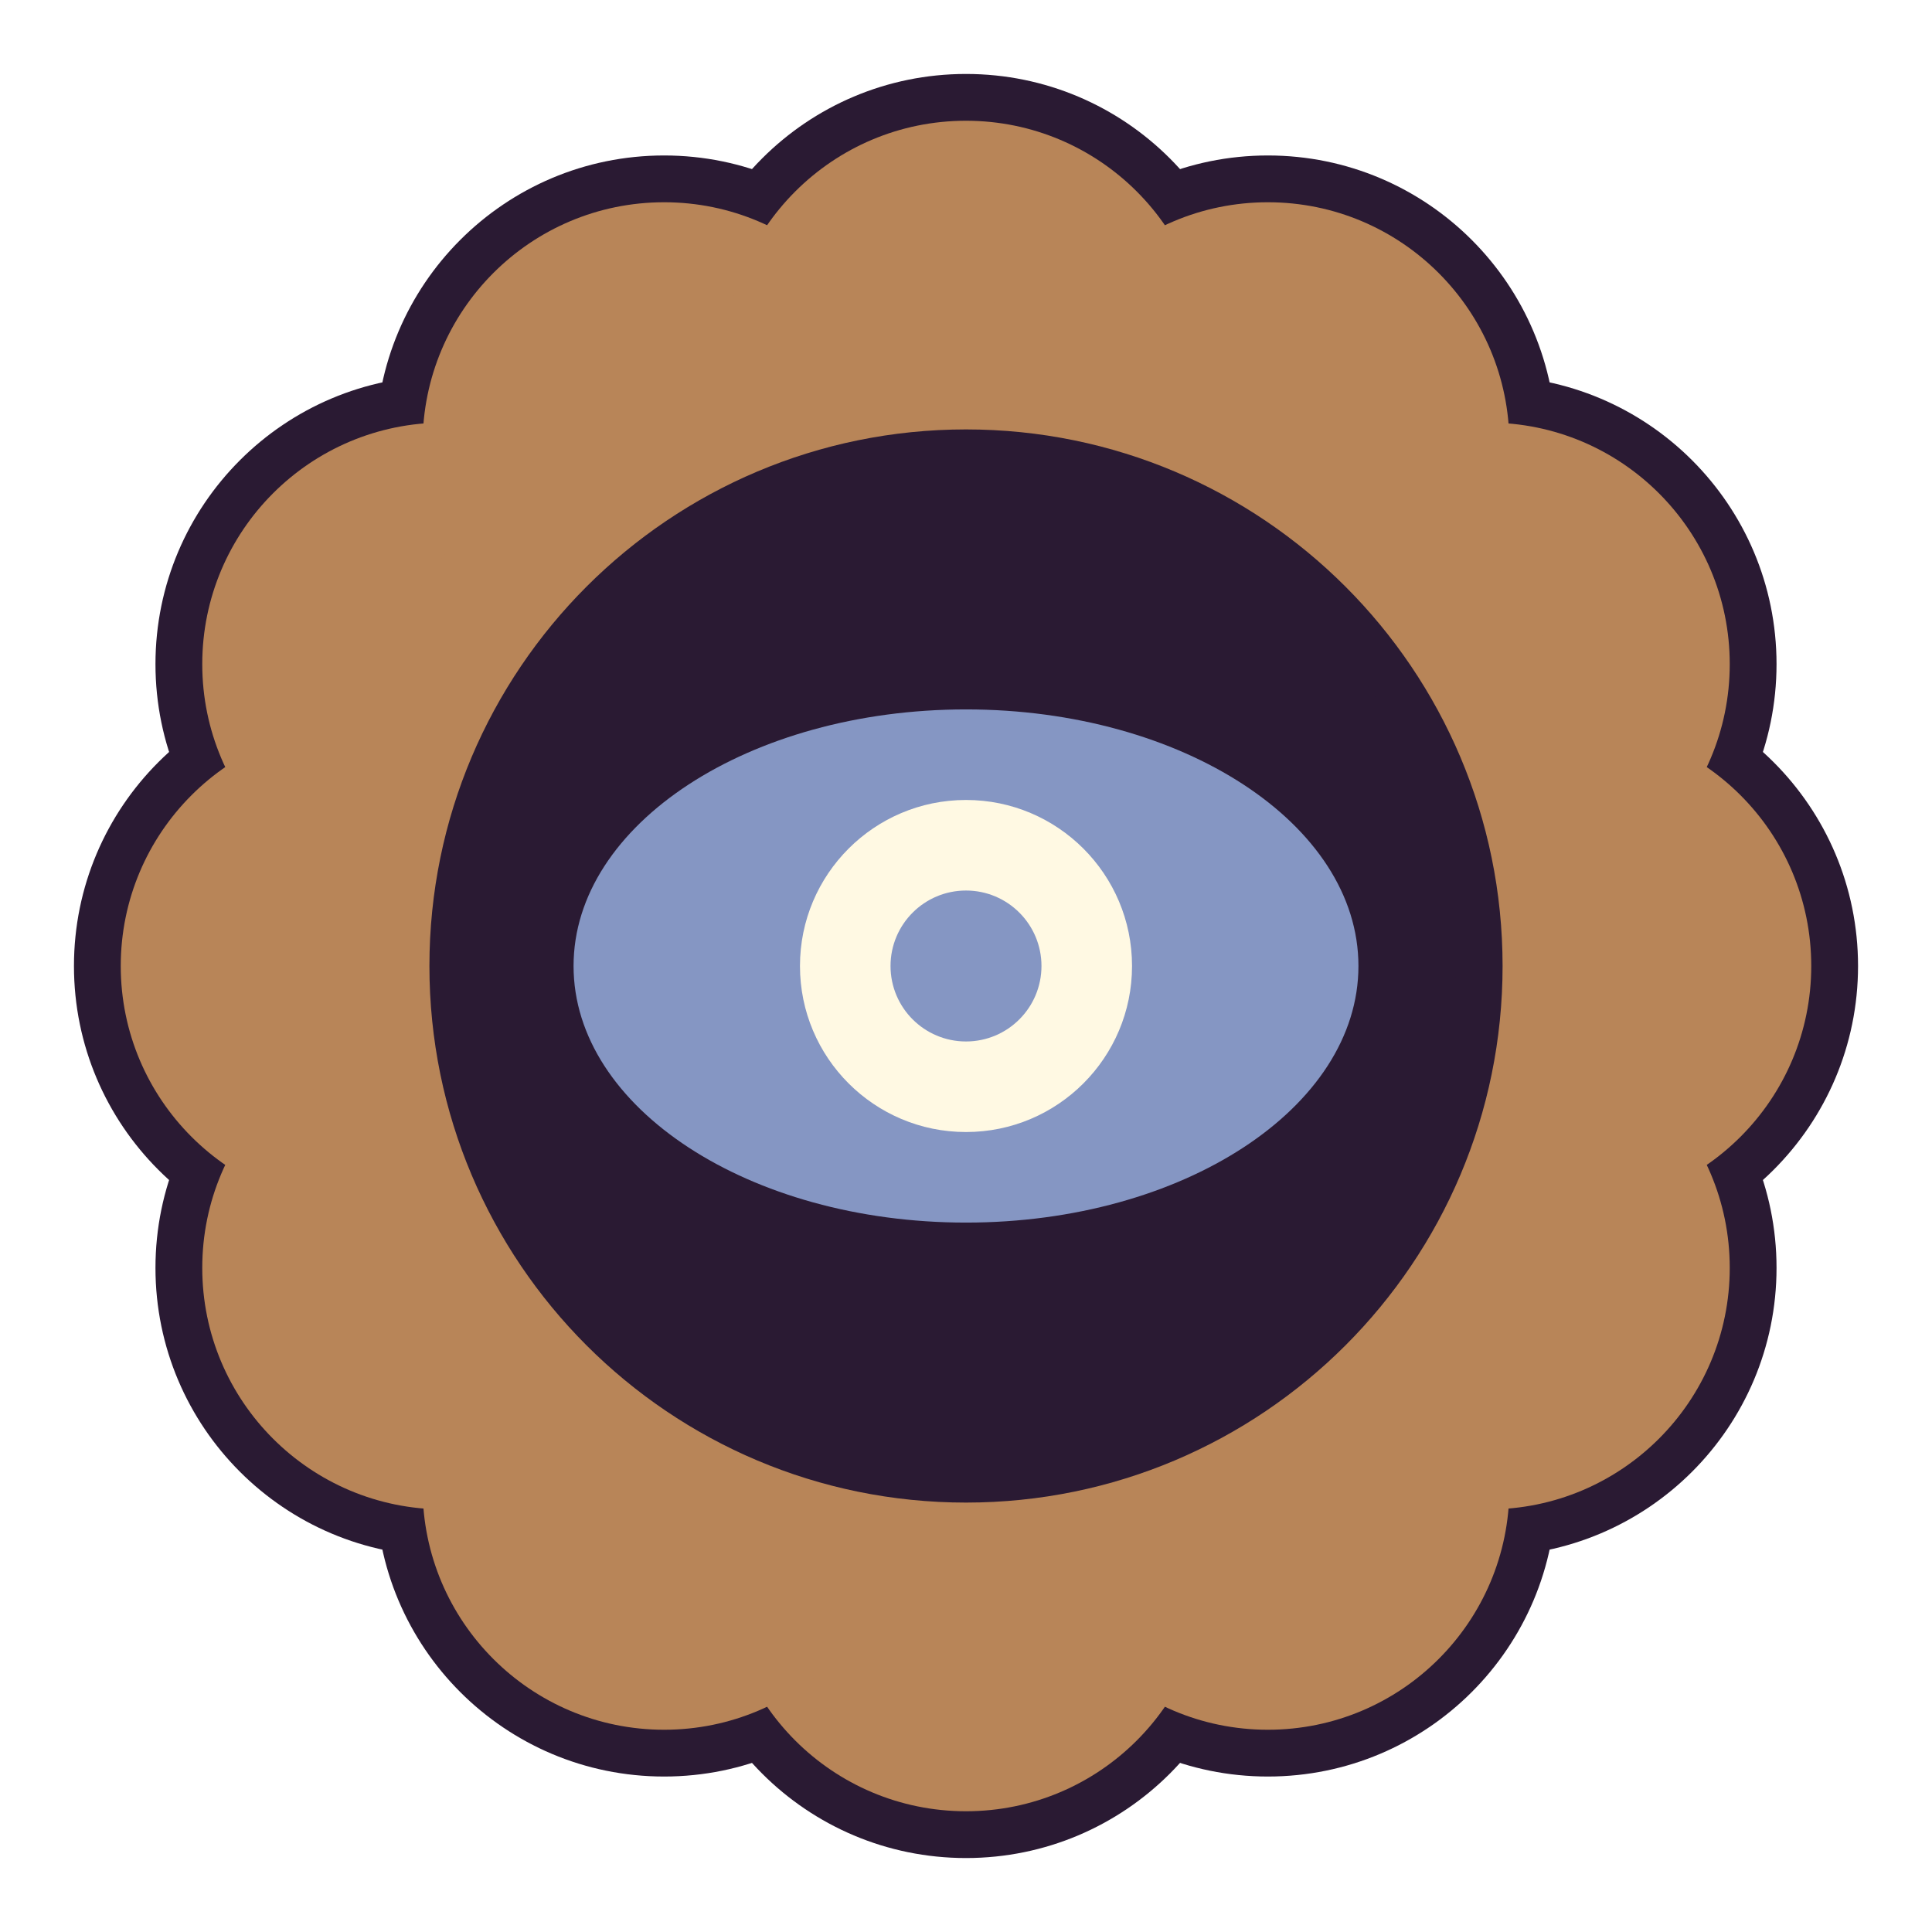
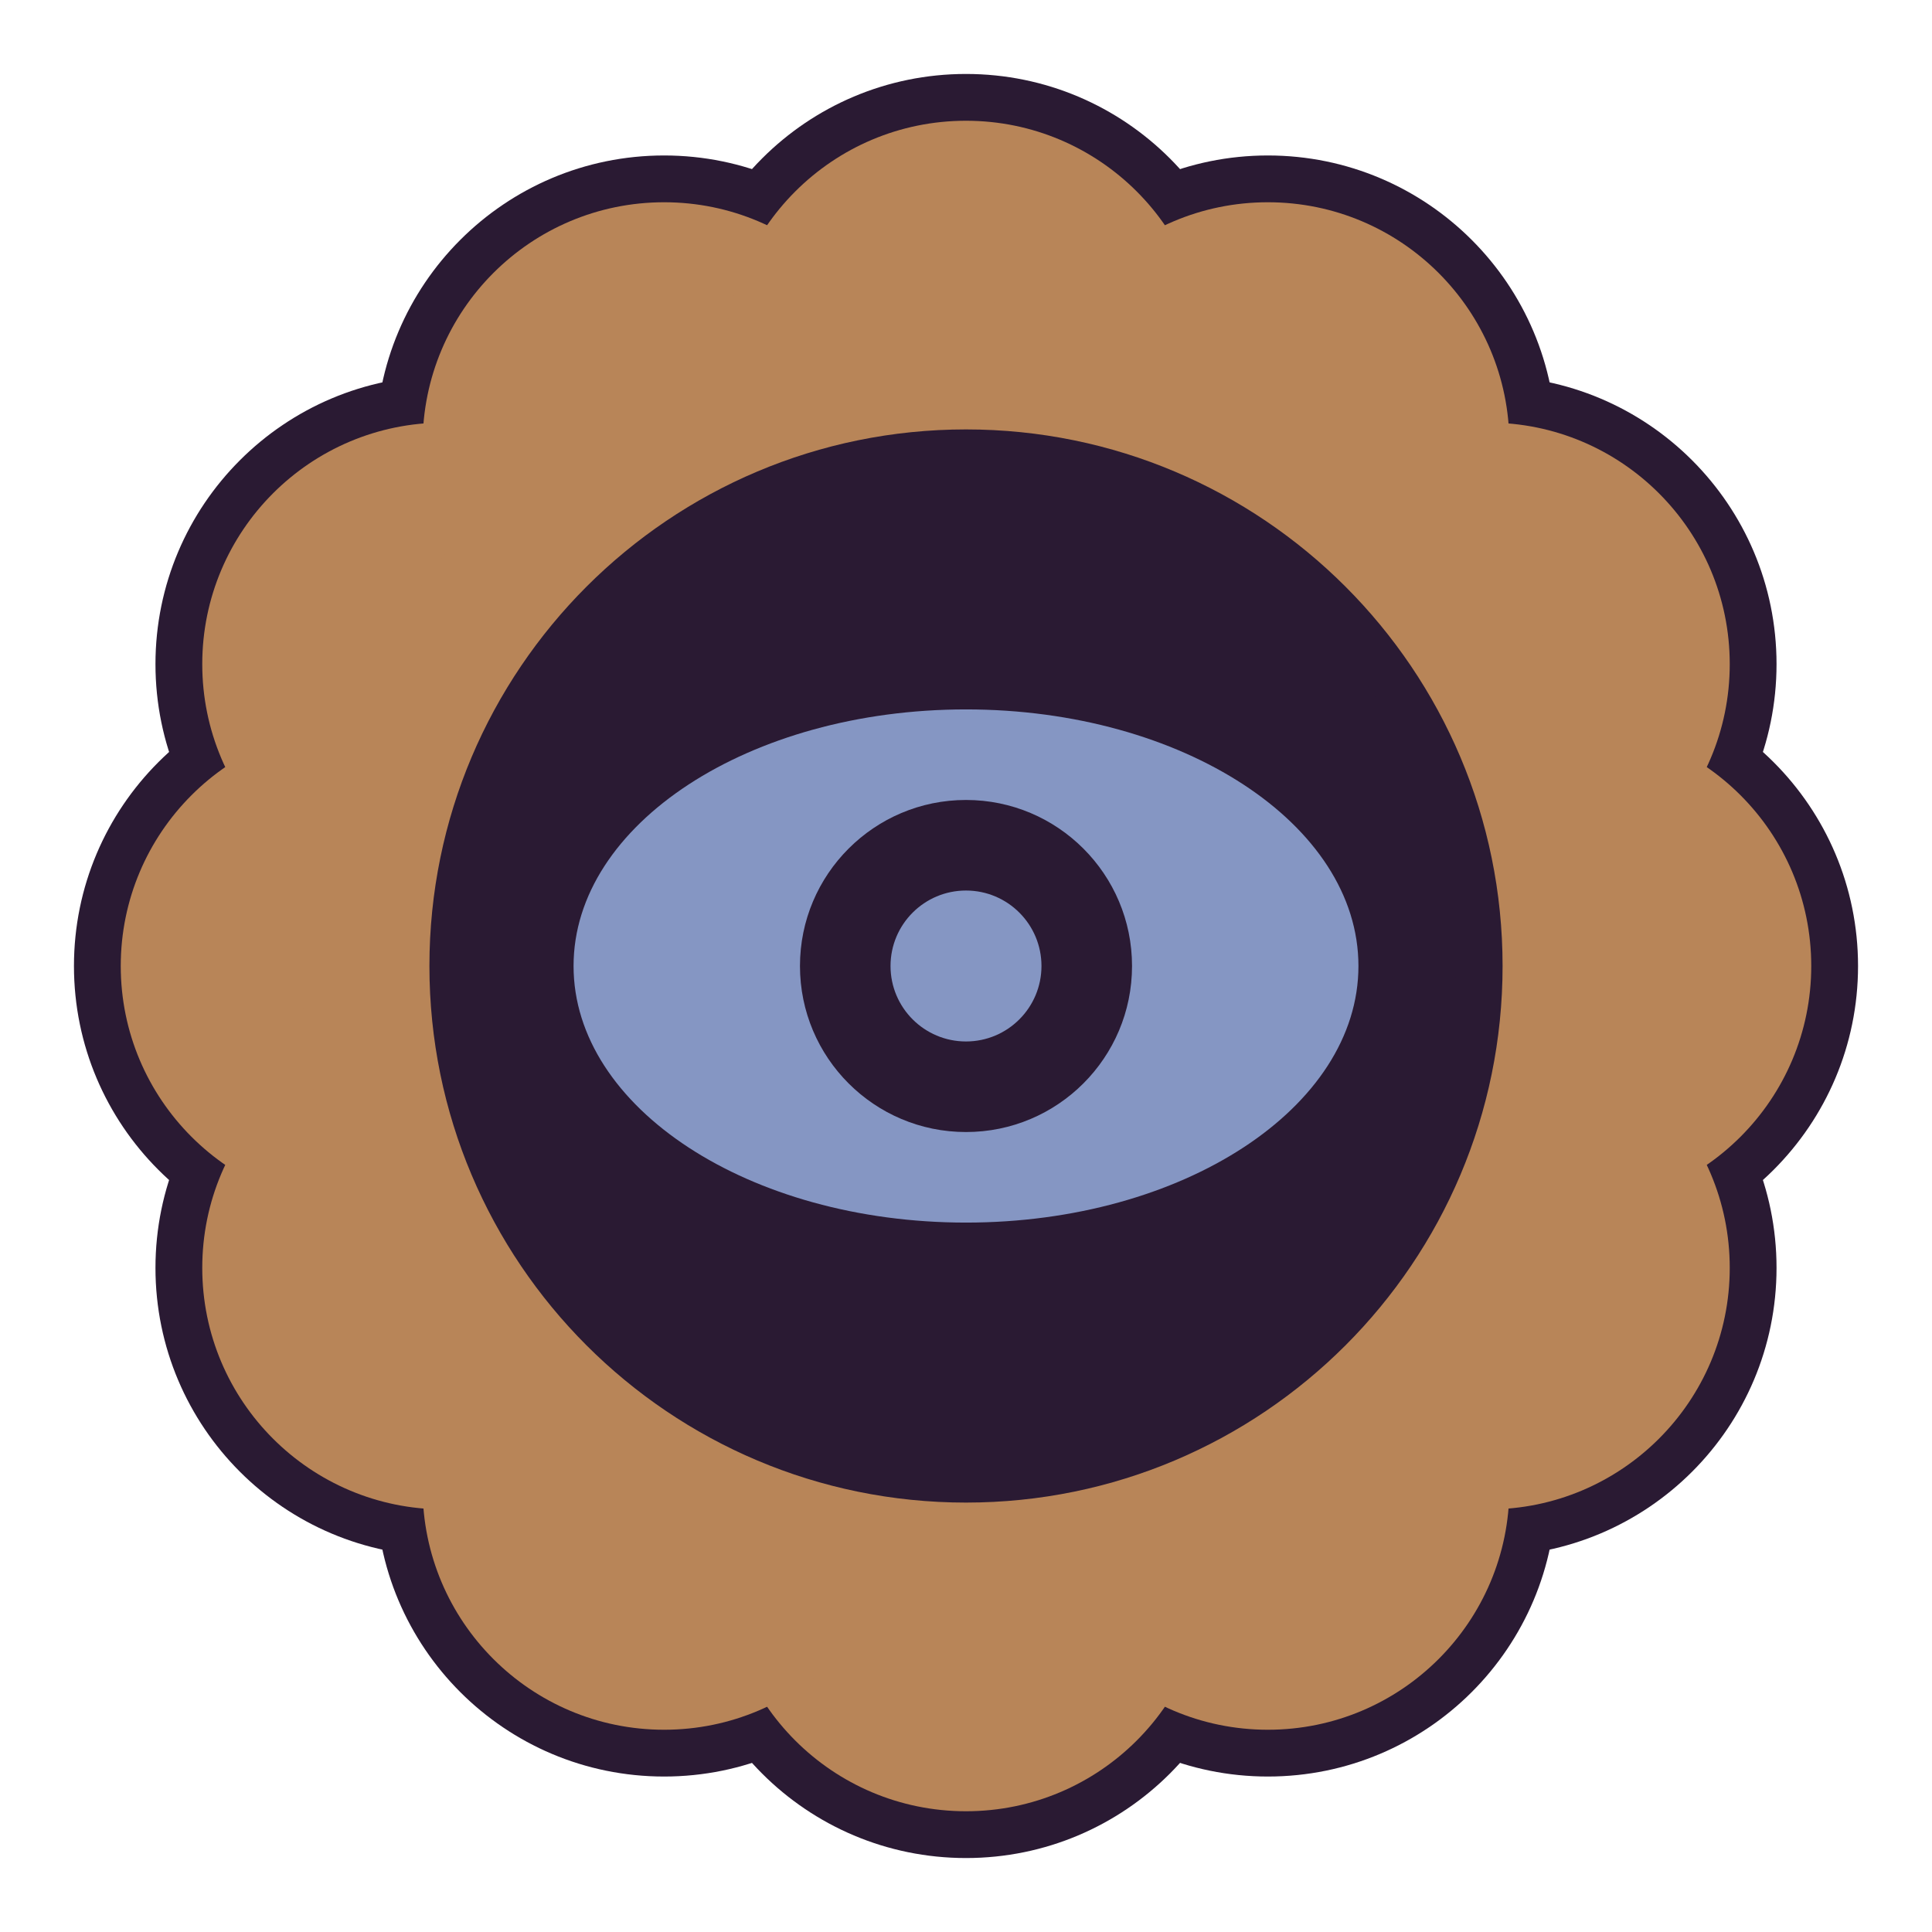
<svg xmlns="http://www.w3.org/2000/svg" viewBox="0 0 128 128" width="128" height="128">
  <g stroke-width="3.1" stroke-linejoin="round" stroke-linecap="round">
    <ellipse cx="104.0" cy="64.0" rx="19.1" ry="19.1" fill="#2A1A33" stroke="none" />
    <ellipse cx="98.6" cy="84.0" rx="19.1" ry="19.1" fill="#2A1A33" stroke="none" />
    <ellipse cx="84.0" cy="98.6" rx="19.1" ry="19.1" fill="#2A1A33" stroke="none" />
    <ellipse cx="64.0" cy="104.0" rx="19.1" ry="19.1" fill="#2A1A33" stroke="none" />
    <ellipse cx="44.0" cy="98.6" rx="19.1" ry="19.1" fill="#2A1A33" stroke="none" />
    <ellipse cx="29.4" cy="84.0" rx="19.1" ry="19.1" fill="#2A1A33" stroke="none" />
    <ellipse cx="24.0" cy="64.0" rx="19.1" ry="19.1" fill="#2A1A33" stroke="none" />
    <ellipse cx="29.4" cy="44.0" rx="19.1" ry="19.1" fill="#2A1A33" stroke="none" />
    <ellipse cx="44.0" cy="29.4" rx="19.1" ry="19.1" fill="#2A1A33" stroke="none" />
    <ellipse cx="64.0" cy="24.0" rx="19.1" ry="19.1" fill="#2A1A33" stroke="none" />
    <ellipse cx="84.0" cy="29.4" rx="19.1" ry="19.1" fill="#2A1A33" stroke="none" />
    <ellipse cx="98.6" cy="44.0" rx="19.1" ry="19.1" fill="#2A1A33" stroke="none" />
    <ellipse cx="64.0" cy="64.0" rx="47.1" ry="47.1" fill="#2A1A33" stroke="none" />
    <ellipse cx="104.0" cy="64.0" rx="16.0" ry="16.0" fill="#B88558" stroke="none" />
    <ellipse cx="98.6" cy="84.0" rx="16.0" ry="16.0" fill="#B88558" stroke="none" />
    <ellipse cx="84.0" cy="98.6" rx="16.0" ry="16.0" fill="#B88558" stroke="none" />
    <ellipse cx="64.0" cy="104.0" rx="16.0" ry="16.0" fill="#B88558" stroke="none" />
    <ellipse cx="44.0" cy="98.6" rx="16.0" ry="16.0" fill="#B88558" stroke="none" />
    <ellipse cx="29.4" cy="84.0" rx="16.0" ry="16.0" fill="#B88558" stroke="none" />
    <ellipse cx="24.0" cy="64.0" rx="16.0" ry="16.0" fill="#B88558" stroke="none" />
    <ellipse cx="29.4" cy="44.0" rx="16.0" ry="16.0" fill="#B88558" stroke="none" />
    <ellipse cx="44.0" cy="29.4" rx="16.0" ry="16.0" fill="#B88558" stroke="none" />
    <ellipse cx="64.0" cy="24.0" rx="16.0" ry="16.0" fill="#B88558" stroke="none" />
    <ellipse cx="84.0" cy="29.4" rx="16.0" ry="16.0" fill="#B88558" stroke="none" />
    <ellipse cx="98.6" cy="44.0" rx="16.0" ry="16.0" fill="#B88558" stroke="none" />
    <ellipse cx="64.0" cy="64.0" rx="44.0" ry="44.0" fill="#B88558" stroke="none" />
    <ellipse cx="64.0" cy="64.0" rx="34.0" ry="34.0" fill="#2A1A33" stroke="#2A1A33" />
    <ellipse cx="64.0" cy="64.0" rx="29.1" ry="20.1" fill="#2A1A33" stroke="none" />
    <ellipse cx="64.0" cy="64.0" rx="26.0" ry="17.0" fill="#8596C3" stroke="none" />
-     <ellipse cx="64.0" cy="64.0" rx="11.0" ry="11.0" fill="#FFF9E3" stroke="none" />
+     <ellipse cx="64.0" cy="64.0" rx="11.0" ry="11.0" fill="#2A1A33" stroke="none" />
    <ellipse cx="64.0" cy="64.0" rx="5.0" ry="5.0" fill="#8596C3" stroke="none" />
  </g>
</svg>
